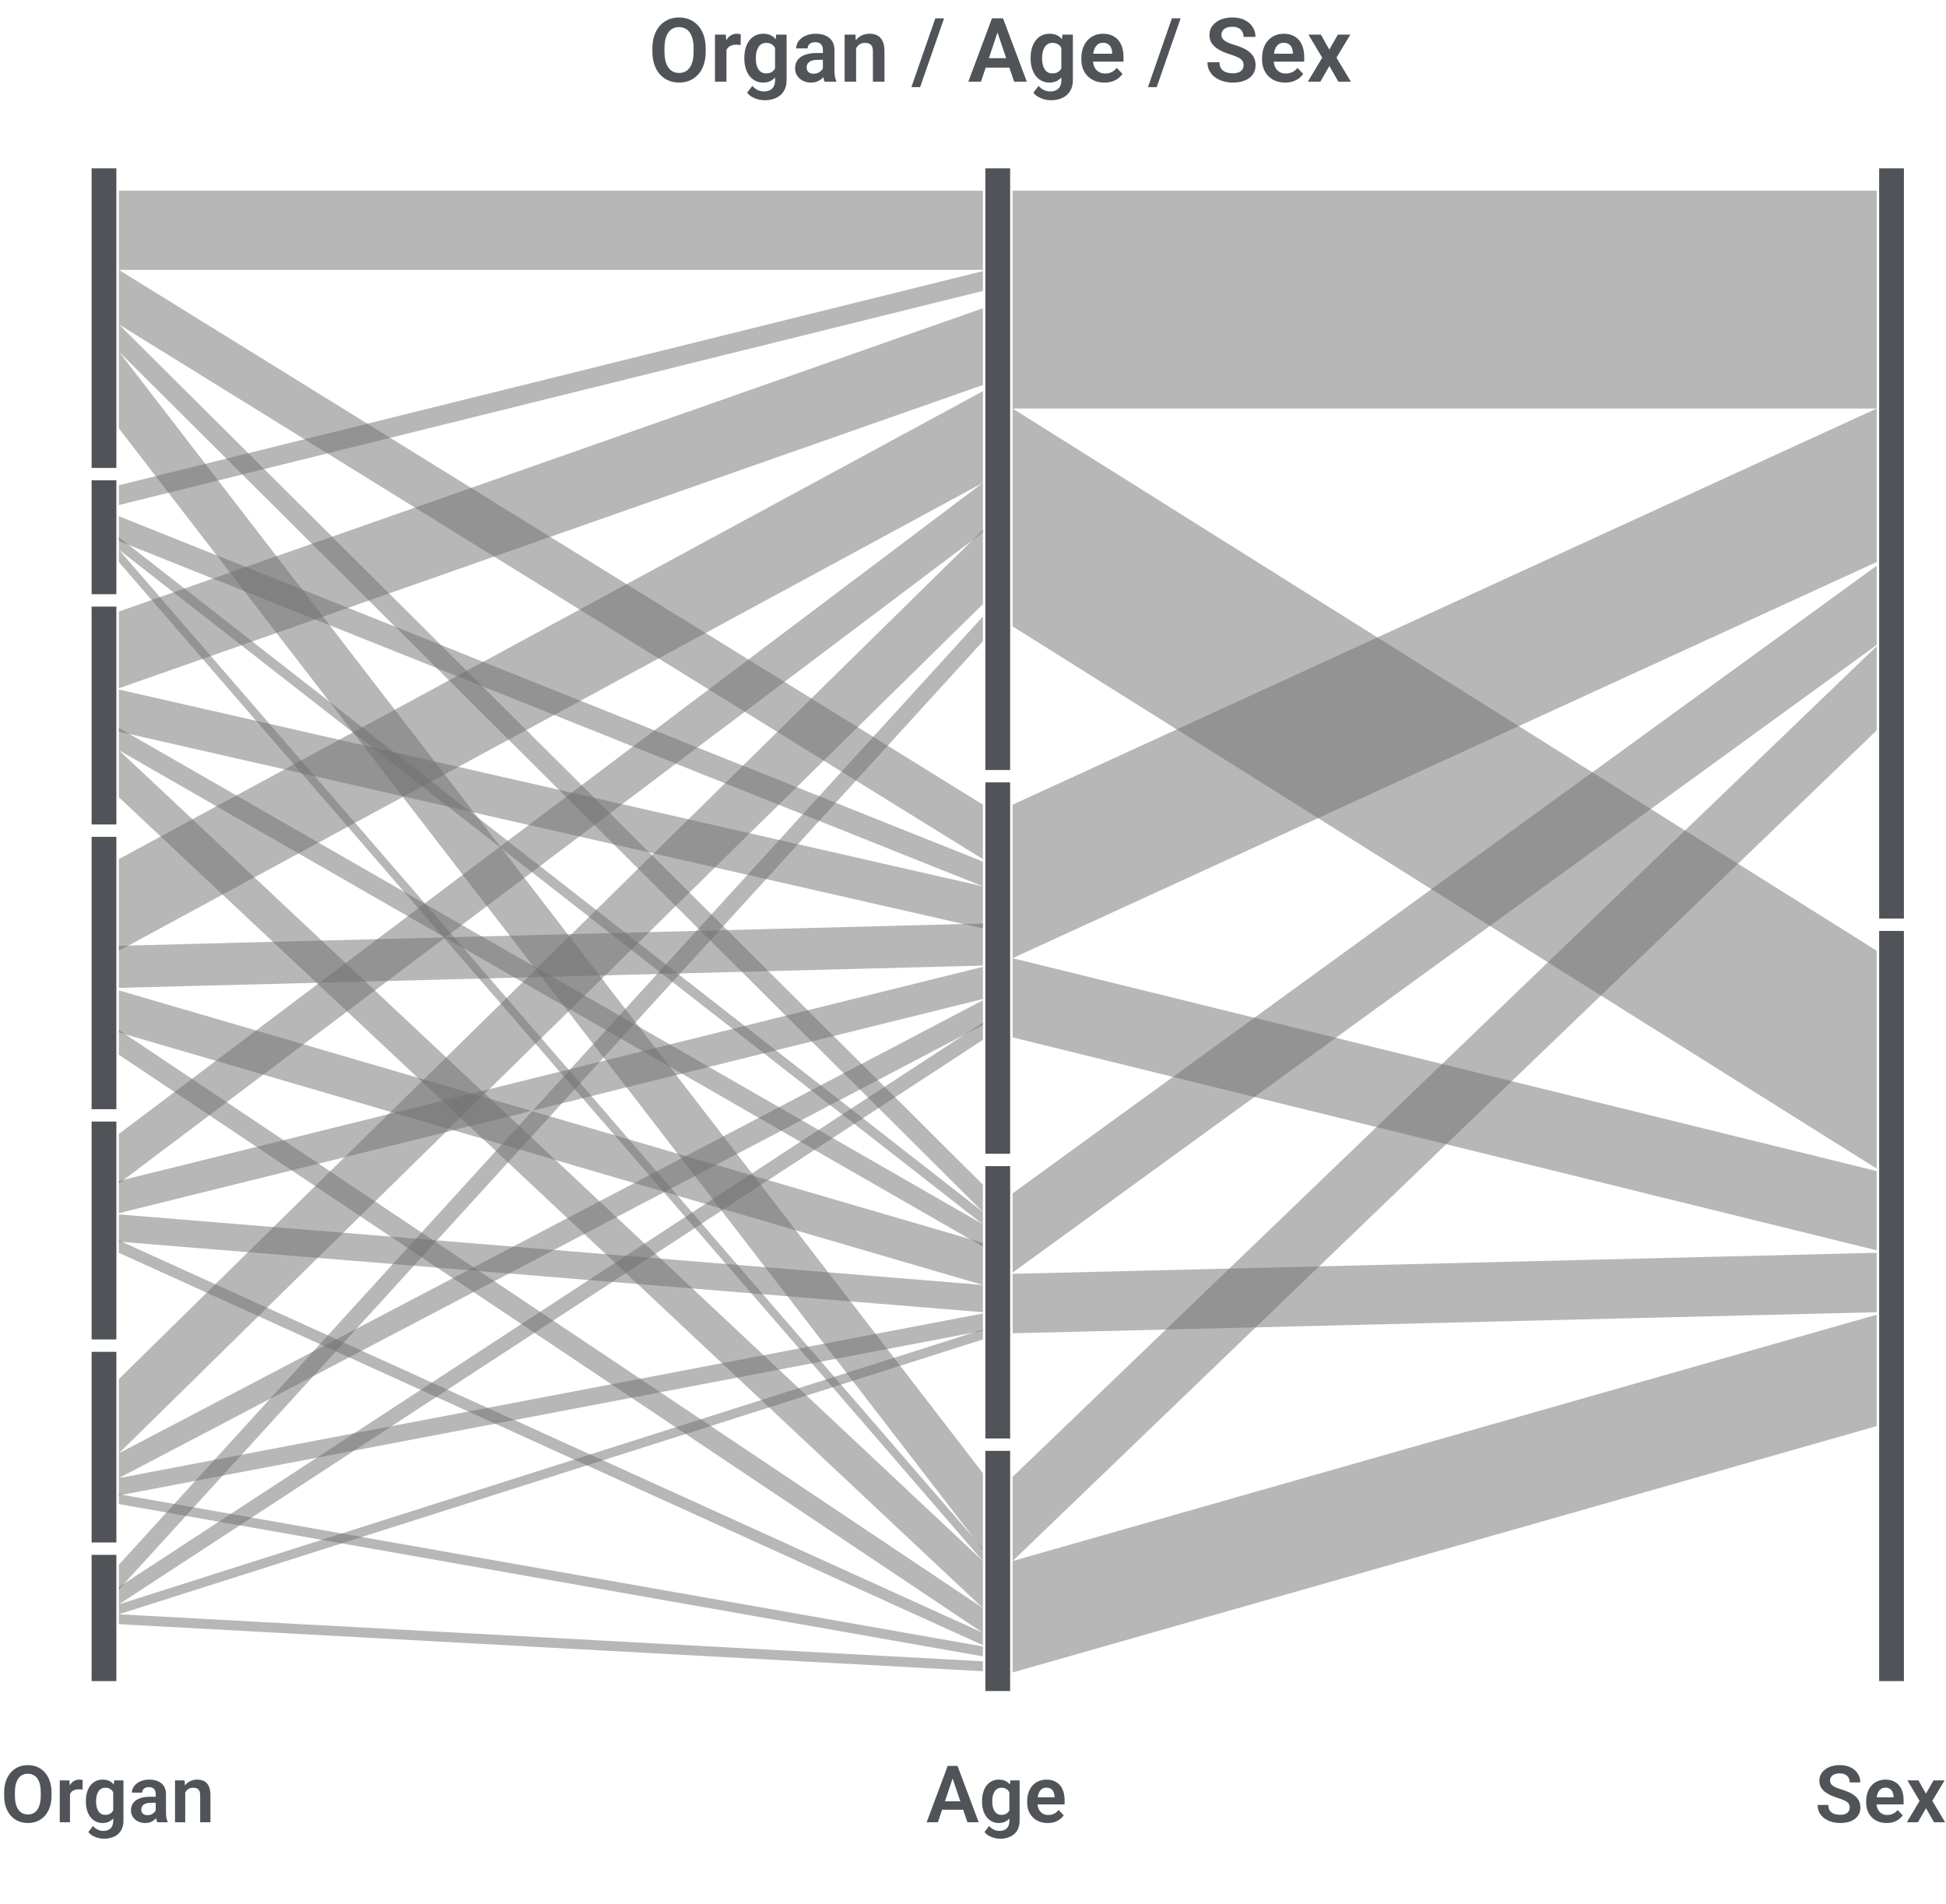
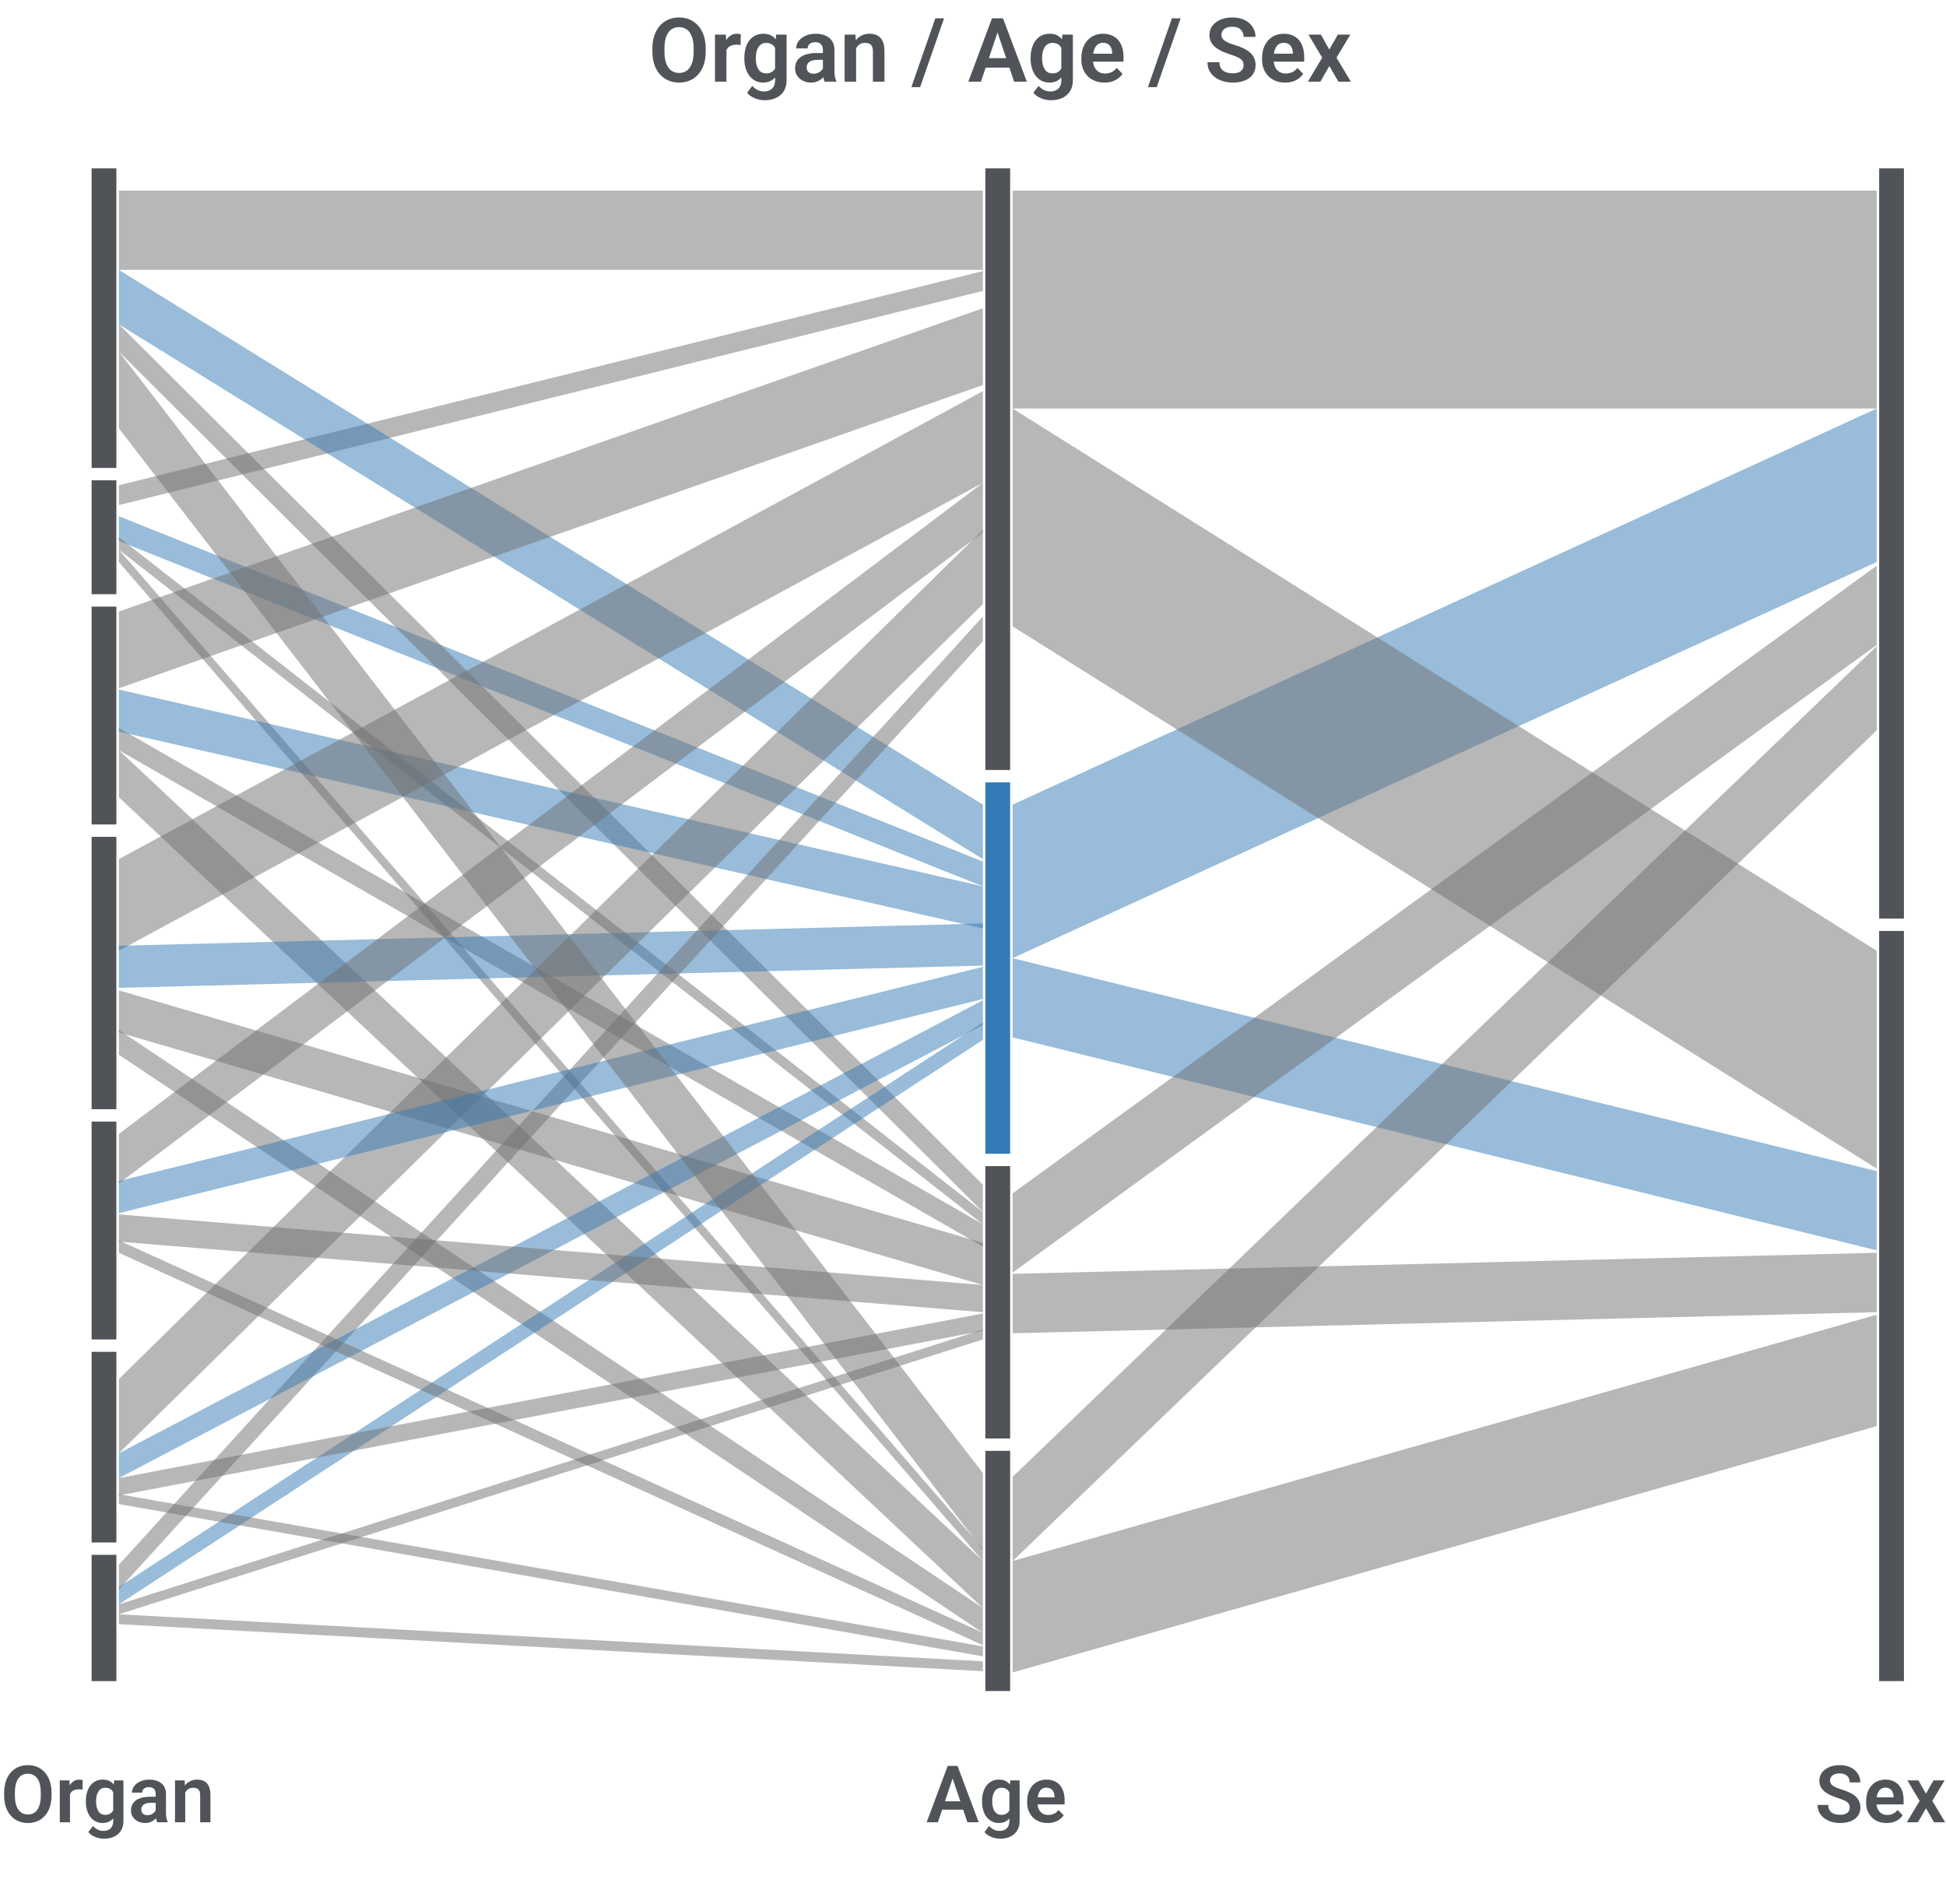
<svg xmlns="http://www.w3.org/2000/svg" width="786" height="769" viewBox="0 0 786 769" fill="none">
  <rect x="37" y="628" width="10" height="51" fill="#505459" />
  <rect x="37" y="546" width="10" height="77" fill="#505459" />
  <rect x="37" y="338" width="10" height="110" fill="#505459" />
  <rect x="37" y="453" width="10" height="88" fill="#505459" />
  <rect x="37" y="245" width="10" height="88" fill="#505459" />
  <rect x="37" y="194" width="10" height="46" fill="#505459" />
  <rect x="37" y="68" width="10" height="121" fill="#505459" />
  <rect x="398" y="586" width="10" height="97" fill="#505459" />
  <rect x="398" y="471" width="10" height="110" fill="#505459" />
-   <rect x="398" y="316" width="10" height="150" fill="#505459" />
+   <rect x="398" y="316" width="10" height="150" fill="#337AB7" />
  <rect x="398" y="68" width="10" height="243" fill="#505459" />
  <rect x="759" y="376" width="10" height="303" fill="#505459" />
  <rect x="759" y="68" width="10" height="303" fill="#505459" />
  <path d="M385.312 716.703L378.828 736H374.281L382.781 713.25H385.688L385.312 716.703ZM390.734 736L384.219 716.703L383.828 713.25H386.75L395.297 736H390.734ZM390.438 727.547V730.938H378.234V727.547H390.438ZM408.078 719.094H411.828V735.484C411.828 737.016 411.495 738.312 410.828 739.375C410.172 740.448 409.25 741.26 408.062 741.812C406.875 742.375 405.495 742.656 403.922 742.656C403.245 742.656 402.51 742.562 401.719 742.375C400.938 742.188 400.182 741.891 399.453 741.484C398.734 741.089 398.135 740.573 397.656 739.938L399.516 737.5C400.078 738.156 400.714 738.651 401.422 738.984C402.13 739.328 402.896 739.5 403.719 739.5C404.552 739.5 405.26 739.344 405.844 739.031C406.438 738.729 406.891 738.281 407.203 737.688C407.526 737.104 407.688 736.385 407.688 735.531V722.953L408.078 719.094ZM396.656 727.75V727.422C396.656 726.13 396.812 724.958 397.125 723.906C397.438 722.844 397.885 721.932 398.469 721.172C399.062 720.411 399.776 719.823 400.609 719.406C401.453 718.99 402.401 718.781 403.453 718.781C404.568 718.781 405.505 718.984 406.266 719.391C407.036 719.797 407.672 720.375 408.172 721.125C408.682 721.875 409.078 722.766 409.359 723.797C409.651 724.818 409.875 725.943 410.031 727.172V728.062C409.885 729.26 409.651 730.359 409.328 731.359C409.016 732.359 408.599 733.234 408.078 733.984C407.557 734.724 406.911 735.297 406.141 735.703C405.37 736.109 404.464 736.312 403.422 736.312C402.38 736.312 401.443 736.099 400.609 735.672C399.776 735.245 399.062 734.646 398.469 733.875C397.885 733.104 397.438 732.198 397.125 731.156C396.812 730.115 396.656 728.979 396.656 727.75ZM400.781 727.422V727.75C400.781 728.479 400.854 729.161 401 729.797C401.146 730.432 401.37 730.995 401.672 731.484C401.974 731.964 402.354 732.339 402.812 732.609C403.271 732.88 403.818 733.016 404.453 733.016C405.307 733.016 406.005 732.839 406.547 732.484C407.099 732.12 407.516 731.625 407.797 731C408.089 730.365 408.276 729.651 408.359 728.859V726.406C408.307 725.781 408.193 725.203 408.016 724.672C407.849 724.141 407.615 723.682 407.312 723.297C407.01 722.911 406.625 722.609 406.156 722.391C405.688 722.172 405.13 722.062 404.484 722.062C403.859 722.062 403.312 722.203 402.844 722.484C402.375 722.755 401.99 723.135 401.688 723.625C401.385 724.115 401.156 724.682 401 725.328C400.854 725.974 400.781 726.672 400.781 727.422ZM423.141 736.312C421.859 736.312 420.708 736.104 419.688 735.688C418.667 735.271 417.797 734.693 417.078 733.953C416.37 733.203 415.823 732.333 415.438 731.344C415.062 730.344 414.875 729.271 414.875 728.125V727.5C414.875 726.198 415.062 725.016 415.438 723.953C415.812 722.88 416.344 721.958 417.031 721.188C417.719 720.417 418.542 719.823 419.5 719.406C420.458 718.99 421.516 718.781 422.672 718.781C423.87 718.781 424.927 718.984 425.844 719.391C426.76 719.786 427.526 720.349 428.141 721.078C428.755 721.807 429.219 722.682 429.531 723.703C429.844 724.714 430 725.833 430 727.062V728.797H416.75V725.953H425.938V725.641C425.917 724.984 425.792 724.385 425.562 723.844C425.333 723.292 424.979 722.854 424.5 722.531C424.021 722.198 423.401 722.031 422.641 722.031C422.026 722.031 421.49 722.167 421.031 722.438C420.583 722.698 420.208 723.073 419.906 723.562C419.615 724.042 419.396 724.615 419.25 725.281C419.104 725.948 419.031 726.688 419.031 727.5V728.125C419.031 728.833 419.125 729.49 419.312 730.094C419.51 730.698 419.797 731.224 420.172 731.672C420.557 732.109 421.016 732.453 421.547 732.703C422.089 732.943 422.703 733.062 423.391 733.062C424.255 733.062 425.036 732.896 425.734 732.562C426.443 732.219 427.057 731.714 427.578 731.047L429.656 733.203C429.302 733.724 428.823 734.224 428.219 734.703C427.625 735.182 426.906 735.573 426.062 735.875C425.219 736.167 424.245 736.312 423.141 736.312Z" fill="#505459" />
  <path d="M20.812 724.047V725.219C20.812 726.938 20.583 728.484 20.125 729.859C19.667 731.224 19.016 732.385 18.172 733.344C17.328 734.302 16.323 735.036 15.156 735.547C13.99 736.057 12.693 736.312 11.266 736.312C9.859 736.312 8.568 736.057 7.391 735.547C6.224 735.036 5.214 734.302 4.359 733.344C3.505 732.385 2.844 731.224 2.375 729.859C1.906 728.484 1.672 726.938 1.672 725.219L1.672 724.047C1.672 722.318 1.906 720.771 2.375 719.406C2.844 718.042 3.5 716.88 4.344 715.922C5.188 714.953 6.193 714.214 7.359 713.703C8.536 713.193 9.828 712.938 11.234 712.938C12.662 712.938 13.958 713.193 15.125 713.703C16.292 714.214 17.297 714.953 18.141 715.922C18.995 716.88 19.651 718.042 20.109 719.406C20.578 720.771 20.812 722.318 20.812 724.047ZM16.469 725.219V724.016C16.469 722.776 16.354 721.688 16.125 720.75C15.896 719.802 15.557 719.005 15.109 718.359C14.662 717.714 14.109 717.229 13.453 716.906C12.797 716.573 12.057 716.406 11.234 716.406C10.401 716.406 9.661 716.573 9.016 716.906C8.38 717.229 7.839 717.714 7.391 718.359C6.943 719.005 6.599 719.802 6.359 720.75C6.13 721.688 6.016 722.776 6.016 724.016V725.219C6.016 726.448 6.13 727.536 6.359 728.484C6.599 729.432 6.943 730.234 7.391 730.891C7.849 731.536 8.401 732.026 9.047 732.359C9.693 732.693 10.432 732.859 11.266 732.859C12.099 732.859 12.838 732.693 13.484 732.359C14.13 732.026 14.672 731.536 15.109 730.891C15.557 730.234 15.896 729.432 16.125 728.484C16.354 727.536 16.469 726.448 16.469 725.219ZM28.266 722.547V736H24.141V719.094H28.047L28.266 722.547ZM33.406 718.984L33.344 722.828C33.115 722.786 32.854 722.755 32.562 722.734C32.281 722.714 32.016 722.703 31.766 722.703C31.13 722.703 30.573 722.792 30.094 722.969C29.615 723.135 29.213 723.38 28.891 723.703C28.578 724.026 28.338 724.422 28.172 724.891C28.005 725.349 27.912 725.87 27.891 726.453L27 726.344C27 725.271 27.109 724.276 27.328 723.359C27.547 722.443 27.865 721.641 28.281 720.953C28.698 720.266 29.219 719.734 29.844 719.359C30.479 718.974 31.208 718.781 32.031 718.781C32.26 718.781 32.505 718.802 32.766 718.844C33.036 718.875 33.25 718.922 33.406 718.984ZM46.109 719.094H49.859L49.859 735.484C49.859 737.016 49.526 738.312 48.859 739.375C48.203 740.448 47.281 741.26 46.094 741.812C44.906 742.375 43.526 742.656 41.953 742.656C41.276 742.656 40.542 742.562 39.75 742.375C38.969 742.188 38.214 741.891 37.484 741.484C36.766 741.089 36.167 740.573 35.688 739.938L37.547 737.5C38.109 738.156 38.745 738.651 39.453 738.984C40.161 739.328 40.927 739.5 41.75 739.5C42.583 739.5 43.292 739.344 43.875 739.031C44.469 738.729 44.922 738.281 45.234 737.688C45.557 737.104 45.719 736.385 45.719 735.531L45.719 722.953L46.109 719.094ZM34.688 727.75V727.422C34.688 726.13 34.844 724.958 35.156 723.906C35.469 722.844 35.917 721.932 36.5 721.172C37.094 720.411 37.807 719.823 38.641 719.406C39.484 718.99 40.432 718.781 41.484 718.781C42.599 718.781 43.536 718.984 44.297 719.391C45.068 719.797 45.703 720.375 46.203 721.125C46.714 721.875 47.109 722.766 47.391 723.797C47.682 724.818 47.906 725.943 48.062 727.172V728.062C47.917 729.26 47.682 730.359 47.359 731.359C47.047 732.359 46.63 733.234 46.109 733.984C45.589 734.724 44.943 735.297 44.172 735.703C43.401 736.109 42.495 736.312 41.453 736.312C40.411 736.312 39.474 736.099 38.641 735.672C37.807 735.245 37.094 734.646 36.5 733.875C35.917 733.104 35.469 732.198 35.156 731.156C34.844 730.115 34.688 728.979 34.688 727.75ZM38.812 727.422V727.75C38.812 728.479 38.885 729.161 39.031 729.797C39.177 730.432 39.401 730.995 39.703 731.484C40.005 731.964 40.385 732.339 40.844 732.609C41.302 732.88 41.849 733.016 42.484 733.016C43.339 733.016 44.036 732.839 44.578 732.484C45.13 732.12 45.547 731.625 45.828 731C46.12 730.365 46.307 729.651 46.391 728.859L46.391 726.406C46.339 725.781 46.224 725.203 46.047 724.672C45.88 724.141 45.646 723.682 45.344 723.297C45.042 722.911 44.656 722.609 44.188 722.391C43.719 722.172 43.161 722.062 42.516 722.062C41.891 722.062 41.344 722.203 40.875 722.484C40.406 722.755 40.021 723.135 39.719 723.625C39.417 724.115 39.188 724.682 39.031 725.328C38.885 725.974 38.812 726.672 38.812 727.422ZM62.891 732.406L62.891 724.609C62.891 724.036 62.792 723.542 62.594 723.125C62.396 722.708 62.094 722.385 61.688 722.156C61.281 721.927 60.766 721.812 60.141 721.812C59.589 721.812 59.104 721.906 58.688 722.094C58.281 722.281 57.969 722.547 57.75 722.891C57.531 723.224 57.422 723.609 57.422 724.047H53.281C53.281 723.349 53.448 722.688 53.781 722.062C54.115 721.427 54.589 720.865 55.203 720.375C55.828 719.875 56.573 719.484 57.438 719.203C58.312 718.922 59.292 718.781 60.375 718.781C61.656 718.781 62.797 719 63.797 719.438C64.807 719.865 65.599 720.51 66.172 721.375C66.755 722.24 67.047 723.328 67.047 724.641V732.016C67.047 732.859 67.099 733.583 67.203 734.188C67.318 734.781 67.484 735.297 67.703 735.734V736H63.5C63.302 735.573 63.151 735.031 63.047 734.375C62.943 733.708 62.891 733.052 62.891 732.406ZM63.469 725.703L63.5 728.156H60.891C60.245 728.156 59.677 728.224 59.188 728.359C58.698 728.484 58.297 728.672 57.984 728.922C57.672 729.161 57.438 729.453 57.281 729.797C57.125 730.13 57.047 730.51 57.047 730.938C57.047 731.354 57.141 731.729 57.328 732.062C57.526 732.396 57.807 732.661 58.172 732.859C58.547 733.047 58.984 733.141 59.484 733.141C60.214 733.141 60.849 732.995 61.391 732.703C61.932 732.401 62.354 732.036 62.656 731.609C62.958 731.182 63.12 730.776 63.141 730.391L64.328 732.172C64.182 732.599 63.964 733.052 63.672 733.531C63.38 734.01 63.005 734.458 62.547 734.875C62.089 735.292 61.536 735.635 60.891 735.906C60.245 736.177 59.495 736.312 58.641 736.312C57.547 736.312 56.568 736.094 55.703 735.656C54.839 735.219 54.156 734.62 53.656 733.859C53.156 733.099 52.906 732.234 52.906 731.266C52.906 730.37 53.073 729.578 53.406 728.891C53.74 728.203 54.234 727.625 54.891 727.156C55.547 726.677 56.359 726.318 57.328 726.078C58.307 725.828 59.427 725.703 60.688 725.703H63.469ZM74.812 722.703V736H70.688V719.094H74.562L74.812 722.703ZM74.156 726.938H72.938C72.948 725.708 73.115 724.594 73.438 723.594C73.76 722.594 74.213 721.734 74.797 721.016C75.391 720.297 76.094 719.745 76.906 719.359C77.719 718.974 78.625 718.781 79.625 718.781C80.438 718.781 81.172 718.896 81.828 719.125C82.484 719.354 83.047 719.719 83.516 720.219C83.995 720.719 84.359 721.375 84.609 722.188C84.87 722.99 85 723.979 85 725.156V736H80.844V725.125C80.844 724.354 80.729 723.745 80.5 723.297C80.281 722.849 79.958 722.531 79.531 722.344C79.115 722.156 78.599 722.062 77.984 722.062C77.349 722.062 76.792 722.193 76.312 722.453C75.844 722.703 75.448 723.052 75.125 723.5C74.812 723.948 74.573 724.464 74.406 725.047C74.24 725.63 74.156 726.26 74.156 726.938Z" fill="#505459" />
  <path d="M747.109 730.094C747.109 729.656 747.042 729.266 746.906 728.922C746.781 728.568 746.547 728.25 746.203 727.969C745.87 727.677 745.396 727.396 744.781 727.125C744.177 726.844 743.396 726.552 742.438 726.25C741.375 725.917 740.385 725.542 739.469 725.125C738.552 724.708 737.745 724.224 737.047 723.672C736.359 723.12 735.823 722.484 735.438 721.766C735.052 721.036 734.859 720.193 734.859 719.234C734.859 718.297 735.057 717.443 735.453 716.672C735.859 715.901 736.432 715.24 737.172 714.688C737.911 714.125 738.781 713.693 739.781 713.391C740.792 713.089 741.906 712.938 743.125 712.938C744.812 712.938 746.271 713.245 747.5 713.859C748.74 714.474 749.698 715.307 750.375 716.359C751.052 717.411 751.391 718.594 751.391 719.906H747.109C747.109 719.198 746.958 718.573 746.656 718.031C746.365 717.49 745.917 717.062 745.312 716.75C744.719 716.438 743.969 716.281 743.062 716.281C742.188 716.281 741.458 716.411 740.875 716.672C740.302 716.932 739.87 717.286 739.578 717.734C739.297 718.182 739.156 718.682 739.156 719.234C739.156 719.651 739.255 720.026 739.453 720.359C739.651 720.682 739.948 720.99 740.344 721.281C740.74 721.562 741.229 721.828 741.812 722.078C742.406 722.318 743.094 722.557 743.875 722.797C745.125 723.172 746.219 723.589 747.156 724.047C748.104 724.505 748.891 725.026 749.516 725.609C750.151 726.193 750.625 726.849 750.938 727.578C751.26 728.307 751.422 729.135 751.422 730.062C751.422 731.042 751.229 731.917 750.844 732.688C750.458 733.458 749.906 734.115 749.188 734.656C748.469 735.198 747.604 735.609 746.594 735.891C745.594 736.172 744.474 736.312 743.234 736.312C742.13 736.312 741.036 736.167 739.953 735.875C738.88 735.573 737.906 735.125 737.031 734.531C736.156 733.927 735.458 733.167 734.938 732.25C734.417 731.323 734.156 730.24 734.156 729H738.469C738.469 729.719 738.583 730.333 738.812 730.844C739.052 731.344 739.385 731.755 739.812 732.078C740.25 732.391 740.76 732.62 741.344 732.766C741.927 732.911 742.557 732.984 743.234 732.984C744.109 732.984 744.828 732.865 745.391 732.625C745.964 732.375 746.391 732.031 746.672 731.594C746.964 731.156 747.109 730.656 747.109 730.094ZM762.016 736.312C760.734 736.312 759.583 736.104 758.562 735.688C757.542 735.271 756.672 734.693 755.953 733.953C755.245 733.203 754.698 732.333 754.312 731.344C753.938 730.344 753.75 729.271 753.75 728.125V727.5C753.75 726.198 753.938 725.016 754.312 723.953C754.688 722.88 755.219 721.958 755.906 721.188C756.594 720.417 757.417 719.823 758.375 719.406C759.333 718.99 760.391 718.781 761.547 718.781C762.745 718.781 763.802 718.984 764.719 719.391C765.635 719.786 766.401 720.349 767.016 721.078C767.63 721.807 768.094 722.682 768.406 723.703C768.719 724.714 768.875 725.833 768.875 727.062V728.797H755.625V725.953H764.812V725.641C764.792 724.984 764.667 724.385 764.438 723.844C764.208 723.292 763.854 722.854 763.375 722.531C762.896 722.198 762.276 722.031 761.516 722.031C760.901 722.031 760.365 722.167 759.906 722.438C759.458 722.698 759.083 723.073 758.781 723.562C758.49 724.042 758.271 724.615 758.125 725.281C757.979 725.948 757.906 726.688 757.906 727.5V728.125C757.906 728.833 758 729.49 758.188 730.094C758.385 730.698 758.672 731.224 759.047 731.672C759.432 732.109 759.891 732.453 760.422 732.703C760.964 732.943 761.578 733.062 762.266 733.062C763.13 733.062 763.911 732.896 764.609 732.562C765.318 732.219 765.932 731.714 766.453 731.047L768.531 733.203C768.177 733.724 767.698 734.224 767.094 734.703C766.5 735.182 765.781 735.573 764.938 735.875C764.094 736.167 763.12 736.312 762.016 736.312ZM774.875 719.094L777.891 724.469L780.953 719.094H785.438L780.469 727.375L785.641 736H781.156L777.922 730.359L774.672 736H770.188L775.344 727.375L770.406 719.094H774.875Z" fill="#505459" />
  <path d="M285.035 19.553V20.871C285.035 22.805 284.777 24.545 284.262 26.092C283.746 27.627 283.014 28.934 282.064 30.012C281.115 31.09 279.984 31.916 278.672 32.49C277.359 33.065 275.9 33.352 274.295 33.352C272.713 33.352 271.26 33.065 269.936 32.49C268.623 31.916 267.486 31.09 266.525 30.012C265.564 28.934 264.82 27.627 264.293 26.092C263.766 24.545 263.502 22.805 263.502 20.871V19.553C263.502 17.607 263.766 15.867 264.293 14.332C264.82 12.797 265.559 11.49 266.508 10.412C267.457 9.322 268.588 8.49 269.9 7.916C271.225 7.342 272.678 7.055 274.26 7.055C275.865 7.055 277.324 7.342 278.637 7.916C279.949 8.49 281.08 9.322 282.029 10.412C282.99 11.49 283.729 12.797 284.244 14.332C284.771 15.867 285.035 17.607 285.035 19.553ZM280.148 20.871V19.518C280.148 18.123 280.02 16.898 279.762 15.844C279.504 14.777 279.123 13.881 278.619 13.154C278.115 12.428 277.494 11.883 276.756 11.52C276.018 11.145 275.186 10.957 274.26 10.957C273.322 10.957 272.49 11.145 271.764 11.52C271.049 11.883 270.439 12.428 269.936 13.154C269.432 13.881 269.045 14.777 268.775 15.844C268.518 16.898 268.389 18.123 268.389 19.518V20.871C268.389 22.254 268.518 23.479 268.775 24.545C269.045 25.611 269.432 26.514 269.936 27.252C270.451 27.979 271.072 28.529 271.799 28.904C272.525 29.279 273.357 29.467 274.295 29.467C275.232 29.467 276.064 29.279 276.791 28.904C277.518 28.529 278.127 27.979 278.619 27.252C279.123 26.514 279.504 25.611 279.762 24.545C280.02 23.479 280.148 22.254 280.148 20.871ZM293.42 17.865V33H288.779V13.98H293.174L293.42 17.865ZM299.203 13.857L299.133 18.182C298.875 18.135 298.582 18.1 298.254 18.076C297.938 18.053 297.639 18.041 297.357 18.041C296.643 18.041 296.016 18.141 295.477 18.34C294.938 18.527 294.486 18.803 294.123 19.166C293.771 19.529 293.502 19.975 293.314 20.502C293.127 21.018 293.021 21.604 292.998 22.26L291.996 22.137C291.996 20.93 292.119 19.811 292.365 18.779C292.611 17.748 292.969 16.846 293.438 16.072C293.906 15.299 294.492 14.701 295.195 14.279C295.91 13.846 296.73 13.629 297.656 13.629C297.914 13.629 298.189 13.652 298.482 13.699C298.787 13.734 299.027 13.787 299.203 13.857ZM313.494 13.98H317.713V32.42C317.713 34.143 317.338 35.602 316.588 36.797C315.85 38.004 314.812 38.918 313.477 39.539C312.141 40.172 310.588 40.488 308.818 40.488C308.057 40.488 307.23 40.383 306.34 40.172C305.461 39.961 304.611 39.627 303.791 39.17C302.982 38.725 302.309 38.145 301.77 37.43L303.861 34.688C304.494 35.426 305.209 35.982 306.006 36.357C306.803 36.744 307.664 36.938 308.59 36.938C309.527 36.938 310.324 36.762 310.98 36.41C311.648 36.07 312.158 35.566 312.51 34.898C312.873 34.242 313.055 33.434 313.055 32.473V18.322L313.494 13.98ZM300.645 23.719V23.35C300.645 21.896 300.82 20.578 301.172 19.395C301.523 18.199 302.027 17.174 302.684 16.318C303.352 15.463 304.154 14.801 305.092 14.332C306.041 13.863 307.107 13.629 308.291 13.629C309.545 13.629 310.6 13.857 311.455 14.315C312.322 14.771 313.037 15.422 313.6 16.266C314.174 17.109 314.619 18.111 314.936 19.271C315.264 20.42 315.516 21.686 315.691 23.068V24.07C315.527 25.418 315.264 26.654 314.9 27.779C314.549 28.904 314.08 29.889 313.494 30.732C312.908 31.564 312.182 32.209 311.314 32.666C310.447 33.123 309.428 33.352 308.256 33.352C307.084 33.352 306.029 33.111 305.092 32.631C304.154 32.15 303.352 31.477 302.684 30.609C302.027 29.742 301.523 28.723 301.172 27.551C300.82 26.379 300.645 25.102 300.645 23.719ZM305.285 23.35V23.719C305.285 24.539 305.367 25.307 305.531 26.021C305.695 26.736 305.947 27.369 306.287 27.92C306.627 28.459 307.055 28.881 307.57 29.186C308.086 29.49 308.701 29.643 309.416 29.643C310.377 29.643 311.162 29.443 311.771 29.045C312.393 28.635 312.861 28.078 313.178 27.375C313.506 26.66 313.717 25.857 313.811 24.967V22.207C313.752 21.504 313.623 20.854 313.424 20.256C313.236 19.658 312.973 19.143 312.633 18.709C312.293 18.275 311.859 17.936 311.332 17.689C310.805 17.443 310.178 17.32 309.451 17.32C308.748 17.32 308.133 17.479 307.605 17.795C307.078 18.1 306.645 18.527 306.305 19.078C305.965 19.629 305.707 20.268 305.531 20.994C305.367 21.721 305.285 22.506 305.285 23.35ZM332.373 28.957V20.186C332.373 19.541 332.262 18.984 332.039 18.516C331.816 18.047 331.477 17.684 331.02 17.426C330.562 17.168 329.982 17.039 329.279 17.039C328.658 17.039 328.113 17.145 327.645 17.355C327.188 17.566 326.836 17.865 326.59 18.252C326.344 18.627 326.221 19.061 326.221 19.553H321.562C321.562 18.768 321.75 18.023 322.125 17.32C322.5 16.605 323.033 15.973 323.725 15.422C324.428 14.859 325.266 14.42 326.238 14.104C327.223 13.787 328.324 13.629 329.543 13.629C330.984 13.629 332.268 13.875 333.393 14.367C334.529 14.848 335.42 15.574 336.064 16.547C336.721 17.52 337.049 18.744 337.049 20.221V28.518C337.049 29.467 337.107 30.281 337.225 30.961C337.354 31.629 337.541 32.209 337.787 32.701V33H333.059C332.836 32.52 332.666 31.91 332.549 31.172C332.432 30.422 332.373 29.684 332.373 28.957ZM333.023 21.416L333.059 24.176H330.123C329.396 24.176 328.758 24.252 328.207 24.404C327.656 24.545 327.205 24.756 326.854 25.037C326.502 25.307 326.238 25.635 326.062 26.021C325.887 26.396 325.799 26.824 325.799 27.305C325.799 27.773 325.904 28.195 326.115 28.57C326.338 28.945 326.654 29.244 327.064 29.467C327.486 29.678 327.979 29.783 328.541 29.783C329.361 29.783 330.076 29.619 330.686 29.291C331.295 28.951 331.77 28.541 332.109 28.061C332.449 27.58 332.631 27.123 332.654 26.689L333.99 28.693C333.826 29.174 333.58 29.684 333.252 30.223C332.924 30.762 332.502 31.266 331.986 31.734C331.471 32.203 330.85 32.59 330.123 32.895C329.396 33.199 328.553 33.352 327.592 33.352C326.361 33.352 325.26 33.105 324.287 32.613C323.314 32.121 322.547 31.447 321.984 30.592C321.422 29.736 321.141 28.764 321.141 27.674C321.141 26.666 321.328 25.775 321.703 25.002C322.078 24.229 322.635 23.578 323.373 23.051C324.111 22.512 325.025 22.107 326.115 21.838C327.217 21.557 328.477 21.416 329.895 21.416H333.023ZM345.785 18.041V33H341.145V13.98L345.504 13.98L345.785 18.041ZM345.047 22.805H343.676C343.688 21.422 343.875 20.168 344.238 19.043C344.602 17.918 345.111 16.951 345.768 16.143C346.436 15.334 347.227 14.713 348.141 14.279C349.055 13.846 350.074 13.629 351.199 13.629C352.113 13.629 352.939 13.758 353.678 14.016C354.416 14.273 355.049 14.684 355.576 15.246C356.115 15.809 356.525 16.547 356.807 17.461C357.1 18.363 357.246 19.477 357.246 20.801V33H352.57V20.766C352.57 19.898 352.441 19.213 352.184 18.709C351.938 18.205 351.574 17.848 351.094 17.637C350.625 17.426 350.045 17.32 349.354 17.32C348.639 17.32 348.012 17.467 347.473 17.76C346.945 18.041 346.5 18.434 346.137 18.938C345.785 19.441 345.516 20.021 345.328 20.678C345.141 21.334 345.047 22.043 345.047 22.805ZM381.311 7.406L371.643 35.197L368.109 35.197L377.777 7.406L381.311 7.406ZM403.512 11.291L396.217 33H391.102L400.664 7.406L403.934 7.406L403.512 11.291ZM409.611 33L402.281 11.291L401.842 7.406H405.129L414.744 33H409.611ZM409.277 23.49V27.305L395.549 27.305V23.49L409.277 23.49ZM429.123 13.98L433.342 13.98V32.42C433.342 34.143 432.967 35.602 432.217 36.797C431.479 38.004 430.441 38.918 429.105 39.539C427.77 40.172 426.217 40.488 424.447 40.488C423.686 40.488 422.859 40.383 421.969 40.172C421.09 39.961 420.24 39.627 419.42 39.17C418.611 38.725 417.938 38.145 417.398 37.43L419.49 34.688C420.123 35.426 420.838 35.982 421.635 36.357C422.432 36.744 423.293 36.938 424.219 36.938C425.156 36.938 425.953 36.762 426.609 36.41C427.277 36.07 427.787 35.566 428.139 34.898C428.502 34.242 428.684 33.434 428.684 32.473V18.322L429.123 13.98ZM416.273 23.719V23.35C416.273 21.896 416.449 20.578 416.801 19.395C417.152 18.199 417.656 17.174 418.312 16.318C418.98 15.463 419.783 14.801 420.721 14.332C421.67 13.863 422.736 13.629 423.92 13.629C425.174 13.629 426.229 13.857 427.084 14.315C427.951 14.771 428.666 15.422 429.229 16.266C429.803 17.109 430.248 18.111 430.564 19.271C430.893 20.42 431.145 21.686 431.32 23.068V24.07C431.156 25.418 430.893 26.654 430.529 27.779C430.178 28.904 429.709 29.889 429.123 30.732C428.537 31.564 427.811 32.209 426.943 32.666C426.076 33.123 425.057 33.352 423.885 33.352C422.713 33.352 421.658 33.111 420.721 32.631C419.783 32.15 418.98 31.477 418.312 30.609C417.656 29.742 417.152 28.723 416.801 27.551C416.449 26.379 416.273 25.102 416.273 23.719ZM420.914 23.35V23.719C420.914 24.539 420.996 25.307 421.16 26.021C421.324 26.736 421.576 27.369 421.916 27.92C422.256 28.459 422.684 28.881 423.199 29.186C423.715 29.49 424.33 29.643 425.045 29.643C426.006 29.643 426.791 29.443 427.4 29.045C428.021 28.635 428.49 28.078 428.807 27.375C429.135 26.66 429.346 25.857 429.439 24.967V22.207C429.381 21.504 429.252 20.854 429.053 20.256C428.865 19.658 428.602 19.143 428.262 18.709C427.922 18.275 427.488 17.936 426.961 17.689C426.434 17.443 425.807 17.32 425.08 17.32C424.377 17.32 423.762 17.479 423.234 17.795C422.707 18.1 422.273 18.527 421.934 19.078C421.594 19.629 421.336 20.268 421.16 20.994C420.996 21.721 420.914 22.506 420.914 23.35ZM446.068 33.352C444.627 33.352 443.332 33.117 442.184 32.648C441.035 32.18 440.057 31.529 439.248 30.697C438.451 29.854 437.836 28.875 437.402 27.762C436.98 26.637 436.77 25.43 436.77 24.141V23.438C436.77 21.973 436.98 20.643 437.402 19.447C437.824 18.24 438.422 17.203 439.195 16.336C439.969 15.469 440.895 14.801 441.973 14.332C443.051 13.863 444.24 13.629 445.541 13.629C446.889 13.629 448.078 13.857 449.109 14.315C450.141 14.76 451.002 15.393 451.693 16.213C452.385 17.033 452.906 18.018 453.258 19.166C453.609 20.303 453.785 21.562 453.785 22.945V24.896L438.879 24.896V21.697L449.215 21.697V21.346C449.191 20.607 449.051 19.934 448.793 19.324C448.535 18.703 448.137 18.211 447.598 17.848C447.059 17.473 446.361 17.285 445.506 17.285C444.814 17.285 444.211 17.438 443.695 17.742C443.191 18.035 442.77 18.457 442.43 19.008C442.102 19.547 441.855 20.191 441.691 20.941C441.527 21.691 441.445 22.523 441.445 23.438V24.141C441.445 24.938 441.551 25.676 441.762 26.355C441.984 27.035 442.307 27.627 442.729 28.131C443.162 28.623 443.678 29.01 444.275 29.291C444.885 29.561 445.576 29.695 446.35 29.695C447.322 29.695 448.201 29.508 448.986 29.133C449.783 28.746 450.475 28.178 451.061 27.428L453.398 29.854C453 30.439 452.461 31.002 451.781 31.541C451.113 32.08 450.305 32.52 449.355 32.859C448.406 33.188 447.311 33.352 446.068 33.352ZM476.865 7.406L467.197 35.197H463.664L473.332 7.406L476.865 7.406ZM502.283 26.355C502.283 25.863 502.207 25.424 502.055 25.037C501.914 24.639 501.65 24.281 501.264 23.965C500.889 23.637 500.355 23.32 499.664 23.016C498.984 22.699 498.105 22.371 497.027 22.031C495.832 21.656 494.719 21.234 493.688 20.766C492.656 20.297 491.748 19.752 490.963 19.131C490.189 18.51 489.586 17.795 489.152 16.986C488.719 16.166 488.502 15.217 488.502 14.139C488.502 13.084 488.725 12.123 489.17 11.256C489.627 10.389 490.271 9.645 491.104 9.023C491.936 8.391 492.914 7.904 494.039 7.564C495.176 7.225 496.43 7.055 497.801 7.055C499.699 7.055 501.34 7.4 502.723 8.092C504.117 8.783 505.195 9.721 505.957 10.904C506.719 12.088 507.1 13.418 507.1 14.895H502.283C502.283 14.098 502.113 13.395 501.773 12.785C501.445 12.176 500.941 11.695 500.262 11.344C499.594 10.992 498.75 10.816 497.73 10.816C496.746 10.816 495.926 10.963 495.27 11.256C494.625 11.549 494.139 11.947 493.811 12.451C493.494 12.955 493.336 13.518 493.336 14.139C493.336 14.607 493.447 15.029 493.67 15.404C493.893 15.768 494.227 16.113 494.672 16.441C495.117 16.758 495.668 17.057 496.324 17.338C496.992 17.607 497.766 17.877 498.645 18.146C500.051 18.568 501.281 19.037 502.336 19.553C503.402 20.068 504.287 20.654 504.99 21.311C505.705 21.967 506.238 22.705 506.59 23.525C506.953 24.346 507.135 25.277 507.135 26.32C507.135 27.422 506.918 28.406 506.484 29.273C506.051 30.141 505.43 30.879 504.621 31.488C503.812 32.098 502.84 32.56 501.703 32.877C500.578 33.193 499.318 33.352 497.924 33.352C496.682 33.352 495.451 33.188 494.232 32.859C493.025 32.52 491.93 32.016 490.945 31.348C489.961 30.668 489.176 29.812 488.59 28.781C488.004 27.738 487.711 26.52 487.711 25.125H492.562C492.562 25.934 492.691 26.625 492.949 27.199C493.219 27.762 493.594 28.225 494.074 28.588C494.566 28.939 495.141 29.197 495.797 29.361C496.453 29.525 497.162 29.607 497.924 29.607C498.908 29.607 499.717 29.473 500.35 29.203C500.994 28.922 501.475 28.535 501.791 28.043C502.119 27.551 502.283 26.988 502.283 26.355ZM519.053 33.352C517.611 33.352 516.316 33.117 515.168 32.648C514.02 32.18 513.041 31.529 512.232 30.697C511.436 29.854 510.82 28.875 510.387 27.762C509.965 26.637 509.754 25.43 509.754 24.141V23.438C509.754 21.973 509.965 20.643 510.387 19.447C510.809 18.24 511.406 17.203 512.18 16.336C512.953 15.469 513.879 14.801 514.957 14.332C516.035 13.863 517.225 13.629 518.525 13.629C519.873 13.629 521.062 13.857 522.094 14.315C523.125 14.76 523.986 15.393 524.678 16.213C525.369 17.033 525.891 18.018 526.242 19.166C526.594 20.303 526.77 21.562 526.77 22.945V24.896L511.863 24.896V21.697L522.199 21.697V21.346C522.176 20.607 522.035 19.934 521.777 19.324C521.52 18.703 521.121 18.211 520.582 17.848C520.043 17.473 519.346 17.285 518.49 17.285C517.799 17.285 517.195 17.438 516.68 17.742C516.176 18.035 515.754 18.457 515.414 19.008C515.086 19.547 514.84 20.191 514.676 20.941C514.512 21.691 514.43 22.523 514.43 23.438V24.141C514.43 24.938 514.535 25.676 514.746 26.355C514.969 27.035 515.291 27.627 515.713 28.131C516.146 28.623 516.662 29.01 517.26 29.291C517.869 29.561 518.561 29.695 519.334 29.695C520.307 29.695 521.186 29.508 521.971 29.133C522.768 28.746 523.459 28.178 524.045 27.428L526.383 29.854C525.984 30.439 525.445 31.002 524.766 31.541C524.098 32.08 523.289 32.52 522.34 32.859C521.391 33.188 520.295 33.352 519.053 33.352ZM533.52 13.98L536.912 20.027L540.357 13.98L545.402 13.98L539.812 23.297L545.631 33H540.586L536.947 26.654L533.291 33H528.246L534.047 23.297L528.492 13.98L533.52 13.98Z" fill="#505459" />
  <path d="M48 77H397V109H48V77Z" fill="#707070" fill-opacity="0.5" />
-   <path d="M409 325L758 165V227L409 387V325Z" fill="#707070" fill-opacity="0.5" />
+   <path d="M409 325L758 165V227L409 387V325Z" fill="#337AB7" fill-opacity="0.5" />
  <path d="M409 77H758V165H409V77Z" fill="#707070" fill-opacity="0.5" />
  <path d="M409 165L758 384V472L409 253V165Z" fill="#707070" fill-opacity="0.5" />
-   <path d="M409 387L758 473V505L409 419V387Z" fill="#707070" fill-opacity="0.5" />
+   <path d="M409 387L758 473V505L409 419V387Z" fill="#337AB7" fill-opacity="0.5" />
  <path d="M409 482L758 228.5V260.5L409 514V482Z" fill="#707070" fill-opacity="0.5" />
  <path d="M409 514.5L758 506V530L409 538.5V514.5Z" fill="#707070" fill-opacity="0.5" />
  <path d="M409 596.5L758 261V295L409 630.5V596.5Z" fill="#707070" fill-opacity="0.5" />
  <path d="M409 630.5L758 531V576L409 675.5V630.5Z" fill="#707070" fill-opacity="0.5" />
  <path d="M48 196L397 109.5V117.5L48 204V196Z" fill="#707070" fill-opacity="0.5" />
-   <path d="M48 208.5L397 348V358L48 218.5V208.5Z" fill="#707070" fill-opacity="0.5" />
+   <path d="M48 208.5L397 348V358L48 218.5V208.5Z" fill="#337AB7" fill-opacity="0.5" />
  <path d="M48 217L397 489.5V494.5L48 222V217Z" fill="#707070" fill-opacity="0.5" />
  <path d="M48 222L397 625.5V630.5L48 227V222Z" fill="#707070" fill-opacity="0.5" />
-   <path d="M48 109L397 325V347L48 131V109Z" fill="#707070" fill-opacity="0.5" />
+   <path d="M48 109L397 325V347L48 131V109Z" fill="#337AB7" fill-opacity="0.5" />
  <path d="M48 131L397 478.5V489.5L48 142V131Z" fill="#707070" fill-opacity="0.5" />
  <path d="M48 247L397 124.5V155.5L48 278V247Z" fill="#707070" fill-opacity="0.5" />
-   <path d="M48 278.5L397 358V375L48 295.5V278.5Z" fill="#707070" fill-opacity="0.5" />
+   <path d="M48 278.5L397 358V375L48 295.5V278.5Z" fill="#337AB7" fill-opacity="0.5" />
  <path d="M48 294L397 494.5V503.5L48 303V294Z" fill="#707070" fill-opacity="0.5" />
  <path d="M48 303L397 630.5V649.5L48 322V303Z" fill="#707070" fill-opacity="0.5" />
  <path d="M48 347L397 158V195L48 384V347Z" fill="#707070" fill-opacity="0.5" />
-   <path d="M48 382L397 373V390L48 399V382Z" fill="#707070" fill-opacity="0.5" />
+   <path d="M48 382L397 373V390L48 399V382Z" fill="#337AB7" fill-opacity="0.5" />
  <path d="M48 400L397 502V519L48 417V400Z" fill="#707070" fill-opacity="0.5" />
  <path d="M48 416L397 649.5V659.5L48 426V416Z" fill="#707070" fill-opacity="0.5" />
  <path d="M48 458L397 195V215L48 478V458Z" fill="#707070" fill-opacity="0.5" />
  <path d="M48 557L397 214V244L48 587V557Z" fill="#707070" fill-opacity="0.5" />
  <path d="M48 632L397 249V259L48 642V632Z" fill="#707070" fill-opacity="0.5" />
-   <path d="M48 641L397 413V420L48 648V641Z" fill="#707070" fill-opacity="0.5" />
+   <path d="M48 641L397 413V420L48 648V641Z" fill="#337AB7" fill-opacity="0.5" />
  <path d="M48 648L397 537V541L48 652V648Z" fill="#707070" fill-opacity="0.5" />
  <path d="M48 652L397 671V675L48 656V652Z" fill="#707070" fill-opacity="0.5" />
-   <path d="M48 587L397 404V414L48 597V587Z" fill="#707070" fill-opacity="0.5" />
+   <path d="M48 587L397 404V414L48 597V587Z" fill="#337AB7" fill-opacity="0.5" />
  <path d="M48 597L397 530.5V537.5L48 604V597Z" fill="#707070" fill-opacity="0.5" />
  <path d="M48 603.5L397 665V669L48 607.5V603.5Z" fill="#707070" fill-opacity="0.5" />
-   <path d="M48 477L397 390.5V403.5L48 490V477Z" fill="#707070" fill-opacity="0.5" />
+   <path d="M48 477L397 390.5V403.5L48 490V477Z" fill="#337AB7" fill-opacity="0.5" />
  <path d="M48 490.5L397 519V530L48 501.5V490.5Z" fill="#707070" fill-opacity="0.5" />
  <path d="M48 501L397 659.5V664.5L48 506V501Z" fill="#707070" fill-opacity="0.5" />
  <path d="M48 142L397 595V626L48 173V142Z" fill="#707070" fill-opacity="0.5" />
</svg>
